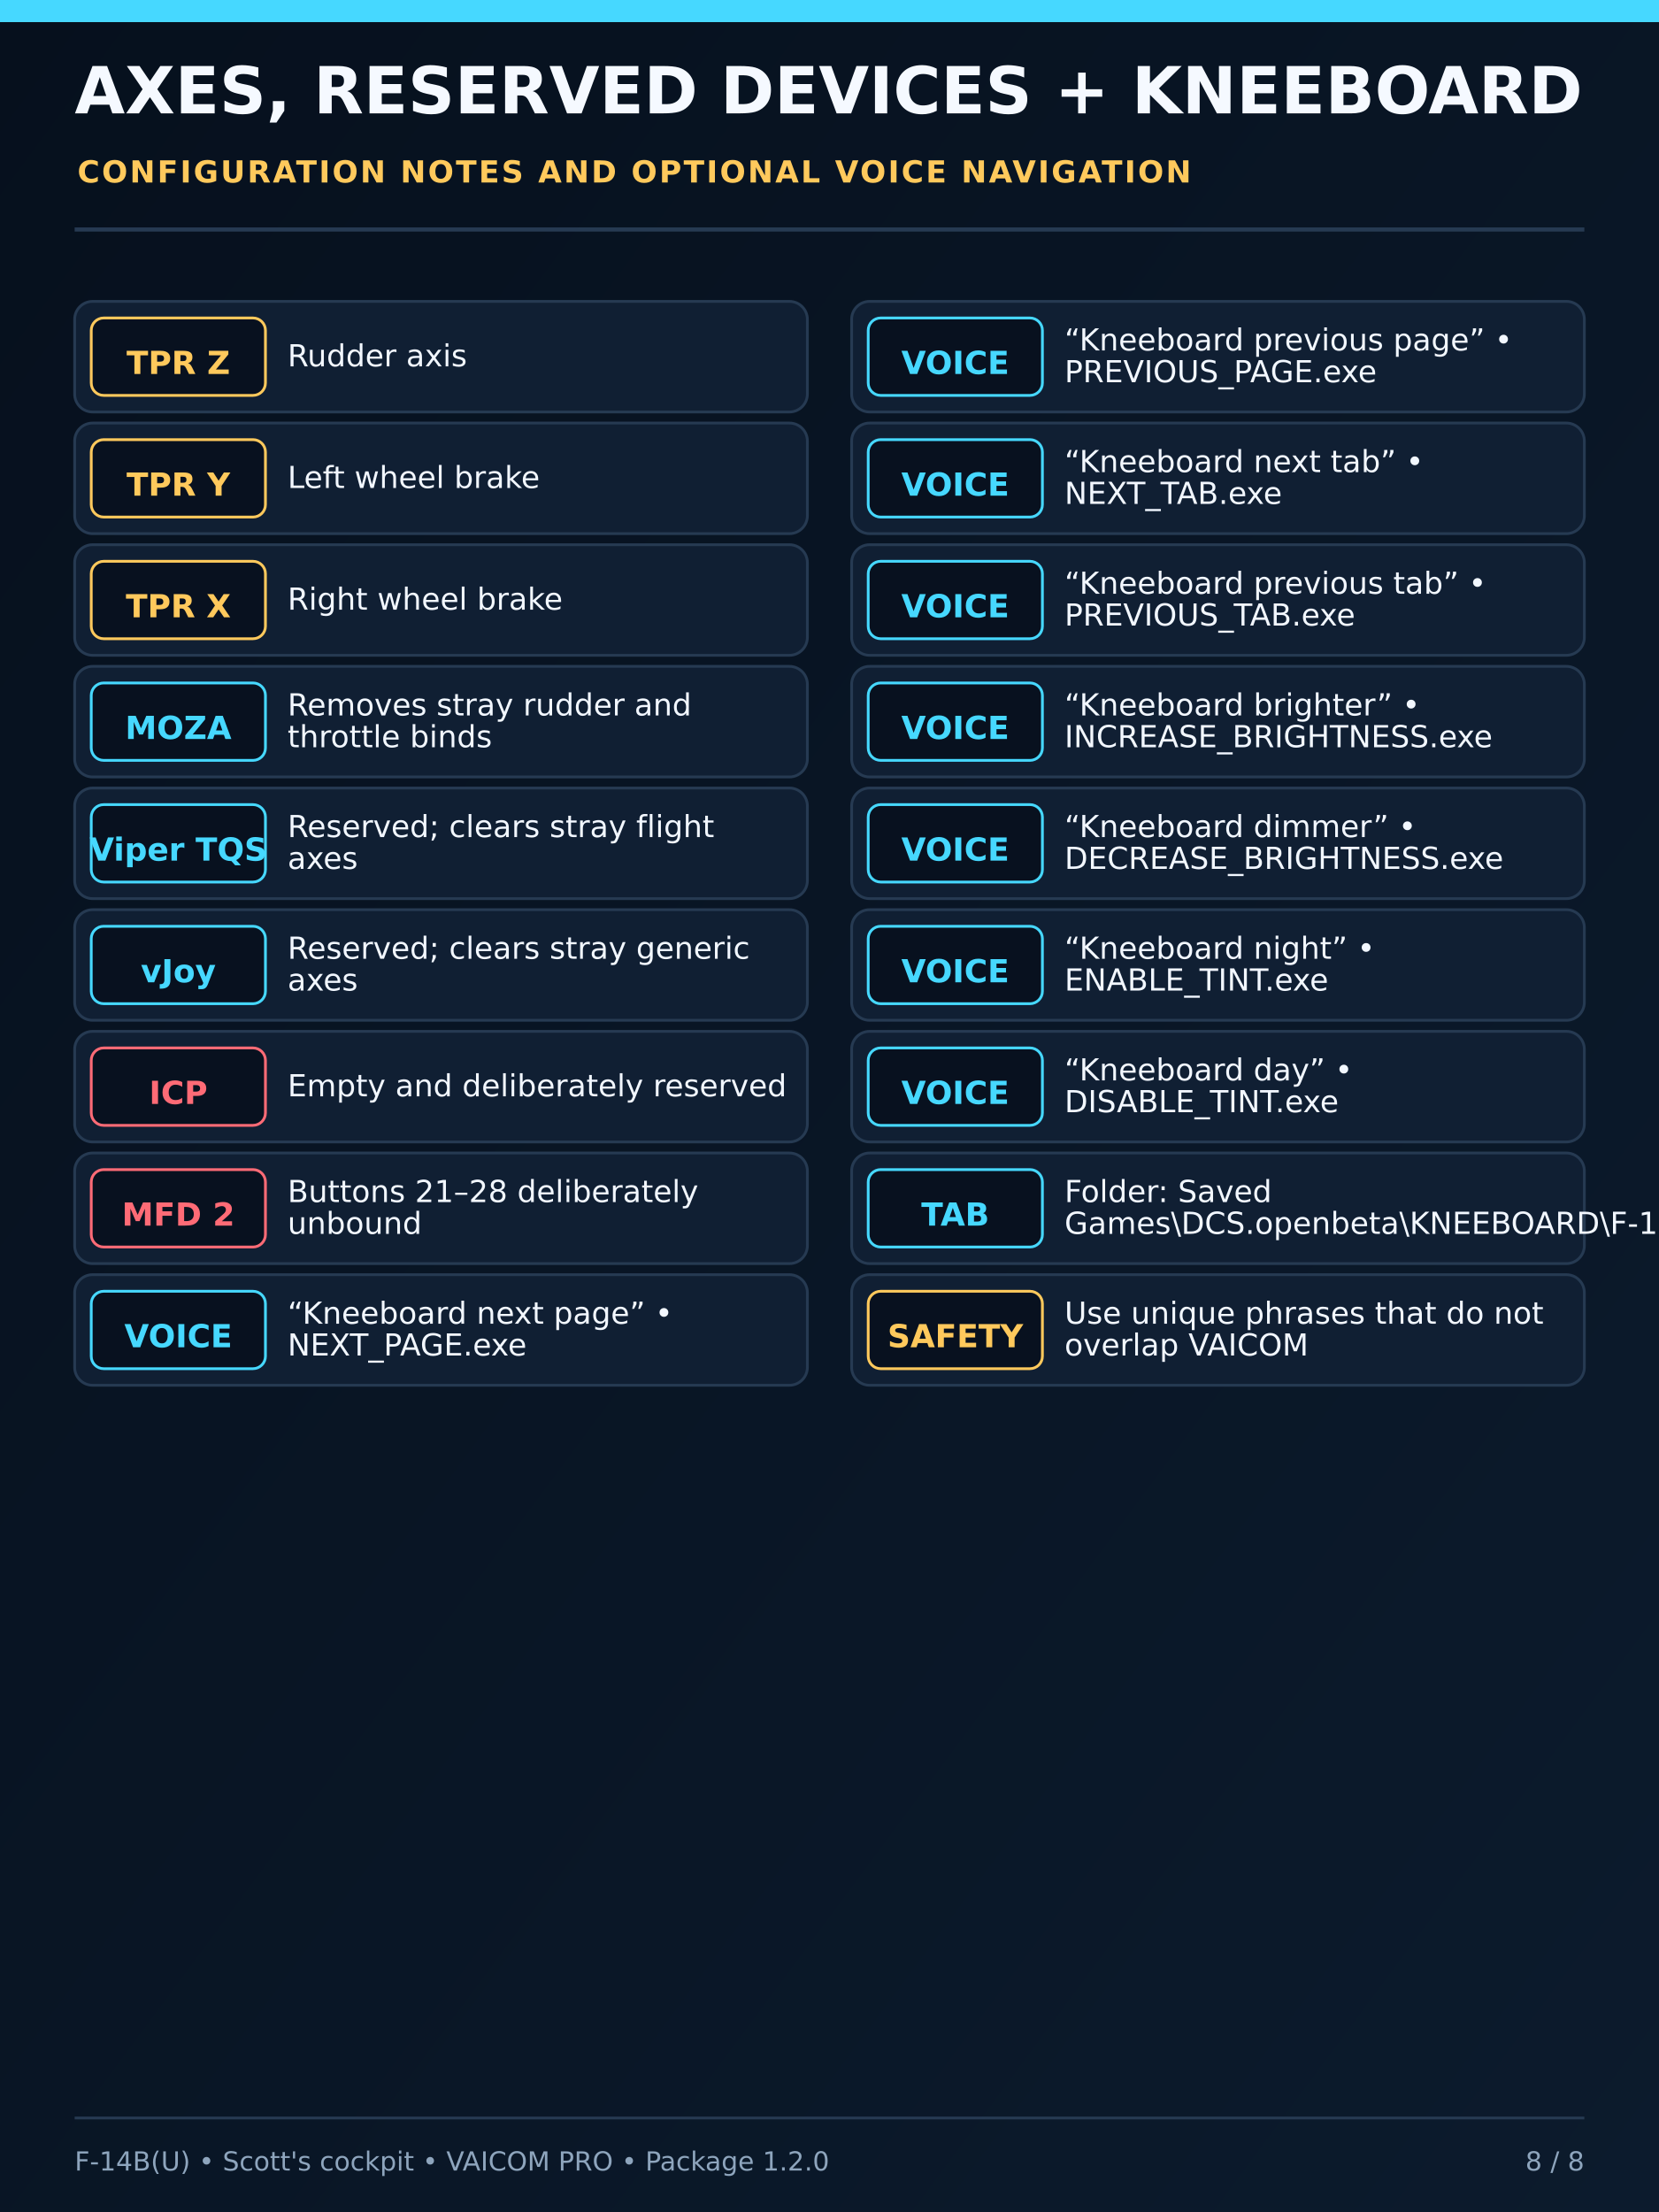
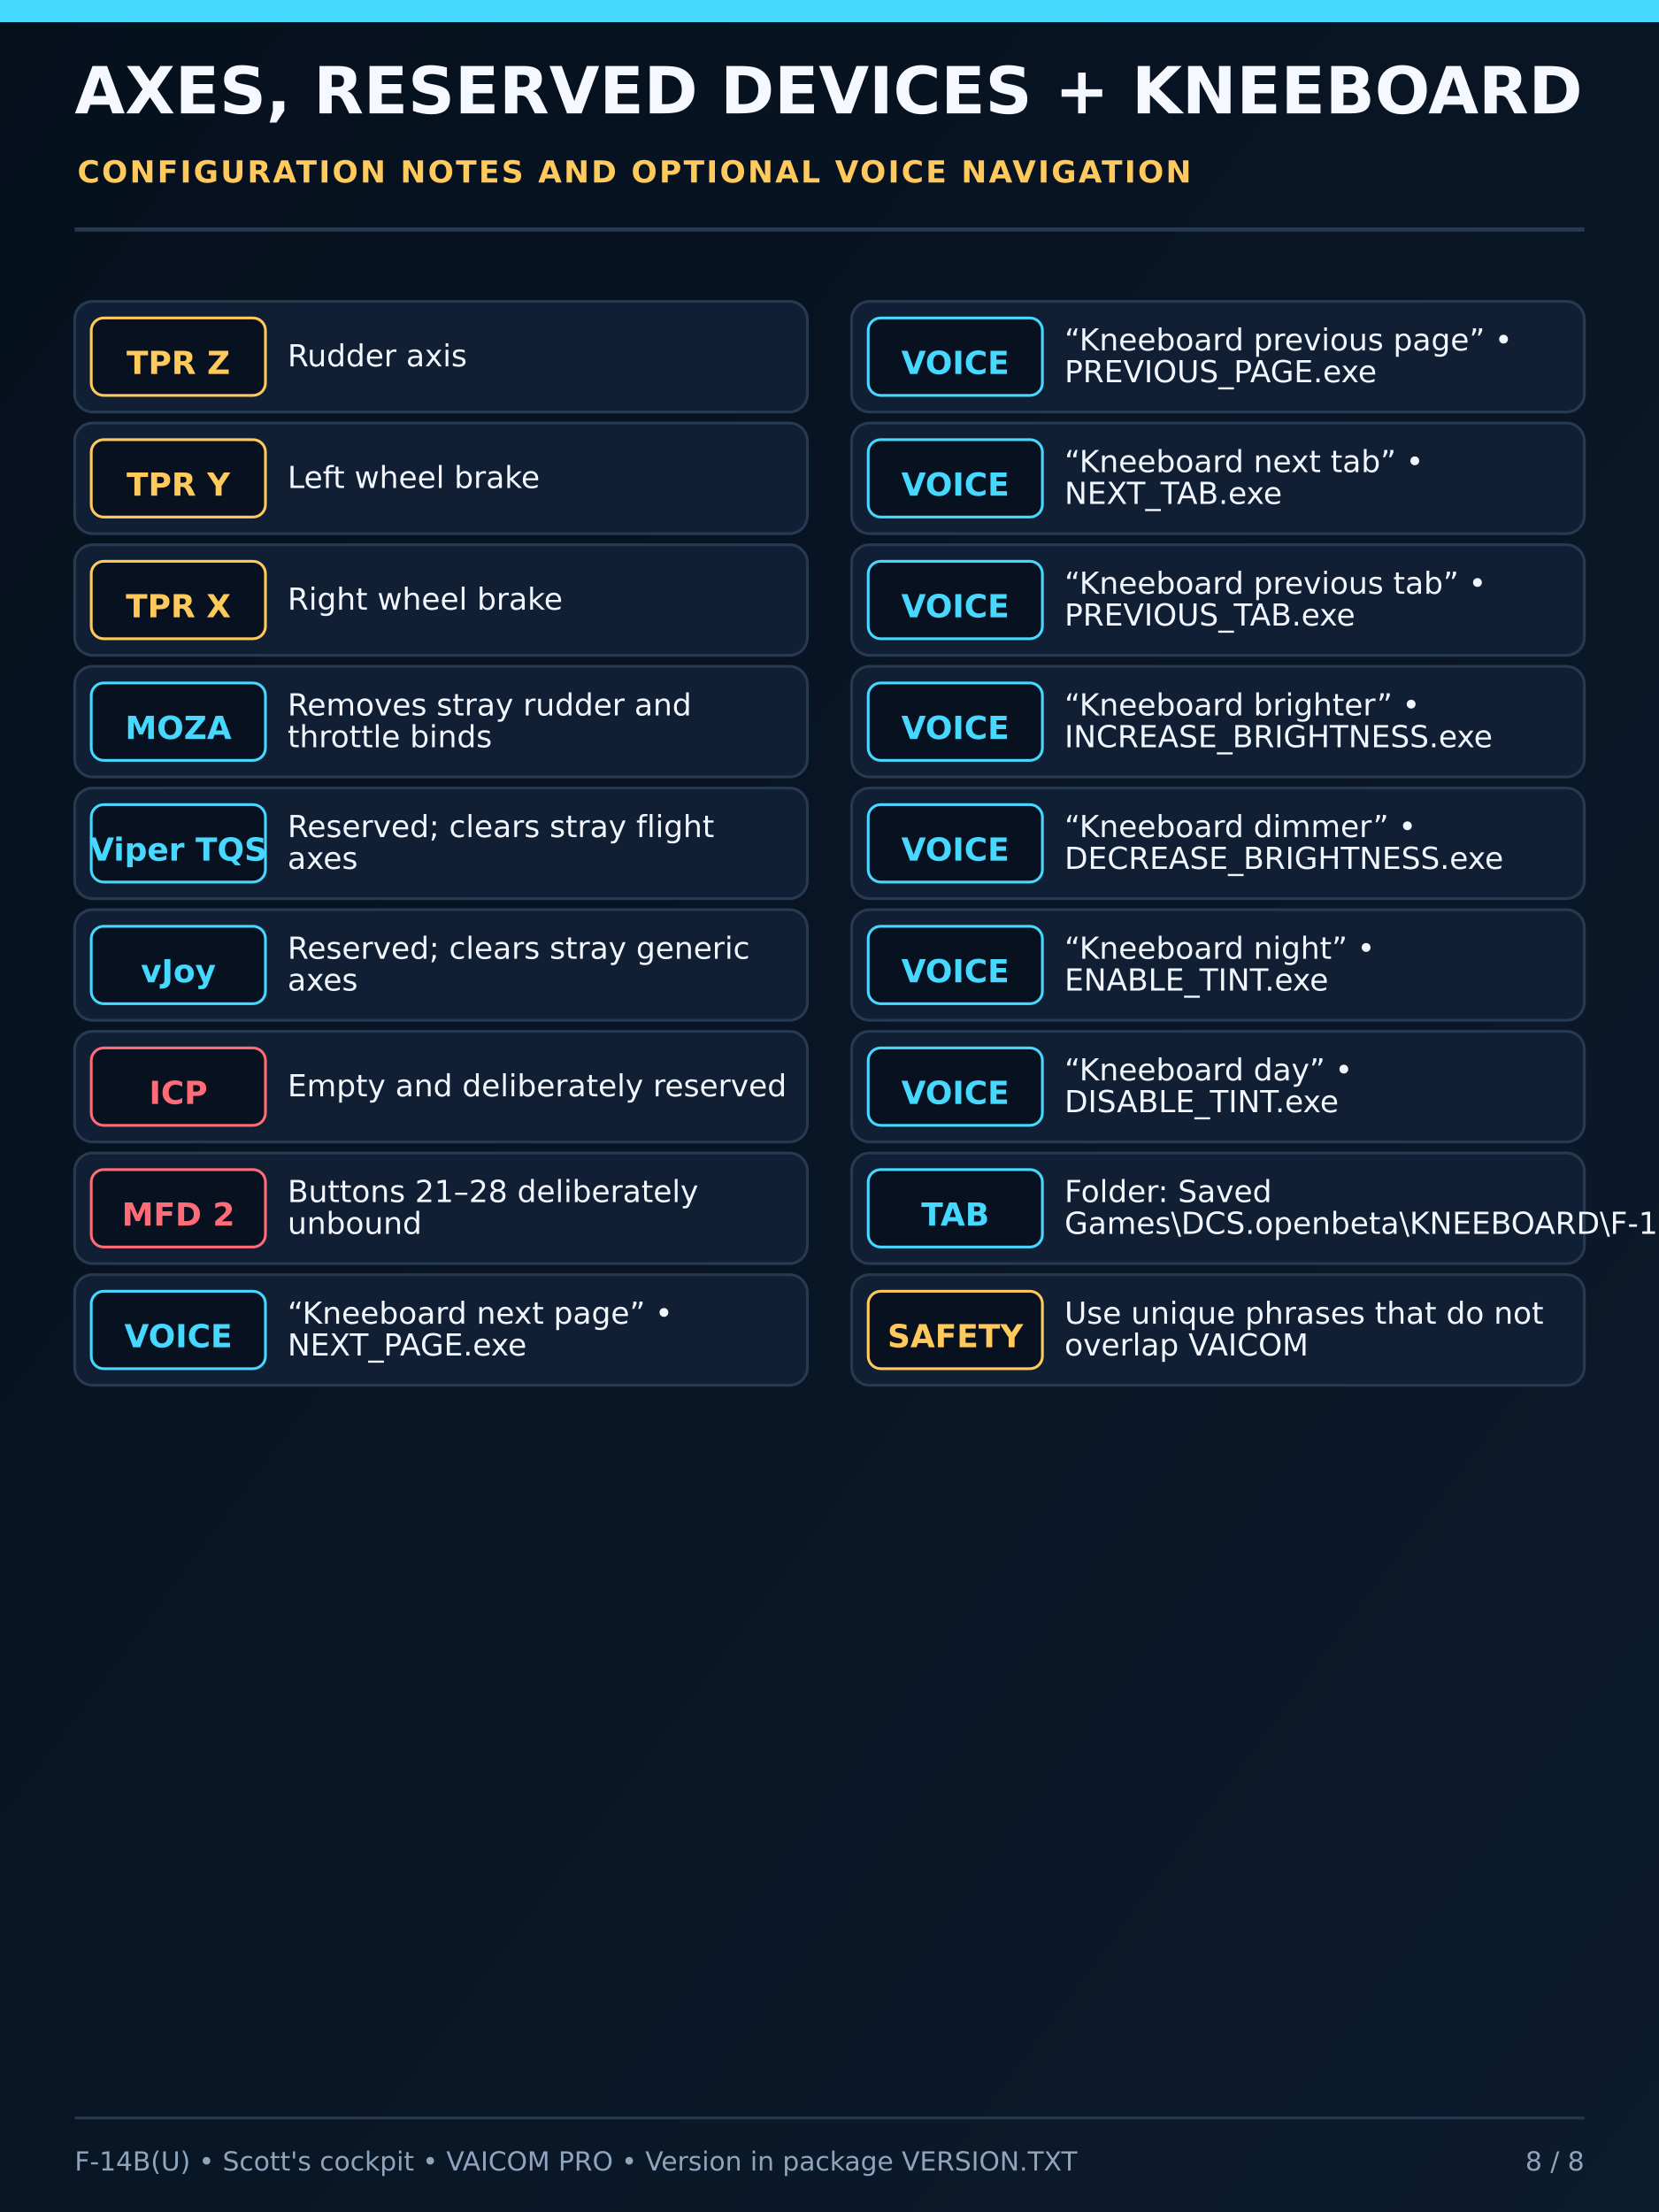
<svg xmlns="http://www.w3.org/2000/svg" width="1200" height="1600" viewBox="0 0 1200 1600">
  <defs>
    <linearGradient id="bg" x1="0" y1="0" x2="1" y2="1">
      <stop offset="0" stop-color="#06101d" />
      <stop offset="1" stop-color="#0c1b2d" />
    </linearGradient>
  </defs>
  <rect width="1200" height="1600" fill="url(#bg)" />
  <rect x="0" y="0" width="1200" height="16" fill="#46d8ff" />
  <text x="54" y="82" font-family="DejaVu Sans, Arial, sans-serif" font-size="47" font-weight="800" fill="#f5f9ff">AXES, RESERVED DEVICES + KNEEBOARD</text>
  <text x="56" y="132" font-family="DejaVu Sans, Arial, sans-serif" font-size="22" font-weight="700" letter-spacing="1.5" fill="#ffc95c">CONFIGURATION NOTES AND OPTIONAL VOICE NAVIGATION</text>
  <line x1="54" y1="166" x2="1146" y2="166" stroke="#263a52" stroke-width="3" />
  <g font-family="DejaVu Sans, Arial, sans-serif">
    <rect x="54" y="218" width="530" height="80" rx="13" fill="#101f33" stroke="#263a52" stroke-width="2" />
    <rect x="66" y="230" width="126" height="56" rx="9" fill="#08111f" stroke="#ffc95c" stroke-width="2" />
    <text x="129" y="264" text-anchor="middle" dominant-baseline="middle" font-size="23" font-weight="700" fill="#ffc95c">TPR Z</text>
    <text x="208" y="265" font-size="22" font-weight="500" fill="#f2f7ff">Rudder axis</text>
    <rect x="54" y="306" width="530" height="80" rx="13" fill="#101f33" stroke="#263a52" stroke-width="2" />
    <rect x="66" y="318" width="126" height="56" rx="9" fill="#08111f" stroke="#ffc95c" stroke-width="2" />
    <text x="129" y="352" text-anchor="middle" dominant-baseline="middle" font-size="23" font-weight="700" fill="#ffc95c">TPR Y</text>
    <text x="208" y="353" font-size="22" font-weight="500" fill="#f2f7ff">Left wheel brake</text>
    <rect x="54" y="394" width="530" height="80" rx="13" fill="#101f33" stroke="#263a52" stroke-width="2" />
    <rect x="66" y="406" width="126" height="56" rx="9" fill="#08111f" stroke="#ffc95c" stroke-width="2" />
    <text x="129" y="440" text-anchor="middle" dominant-baseline="middle" font-size="23" font-weight="700" fill="#ffc95c">TPR X</text>
    <text x="208" y="441" font-size="22" font-weight="500" fill="#f2f7ff">Right wheel brake</text>
    <rect x="54" y="482" width="530" height="80" rx="13" fill="#101f33" stroke="#263a52" stroke-width="2" />
    <rect x="66" y="494" width="126" height="56" rx="9" fill="#08111f" stroke="#46d8ff" stroke-width="2" />
    <text x="129" y="528" text-anchor="middle" dominant-baseline="middle" font-size="23" font-weight="700" fill="#46d8ff">MOZA</text>
    <text x="208" y="517.5" font-size="22" font-weight="500" fill="#f2f7ff">Removes stray rudder and</text>
    <text x="208" y="540.5" font-size="22" font-weight="500" fill="#f2f7ff">throttle binds</text>
    <rect x="54" y="570" width="530" height="80" rx="13" fill="#101f33" stroke="#263a52" stroke-width="2" />
    <rect x="66" y="582" width="126" height="56" rx="9" fill="#08111f" stroke="#46d8ff" stroke-width="2" />
    <text x="129" y="616" text-anchor="middle" dominant-baseline="middle" font-size="23" font-weight="700" fill="#46d8ff">Viper TQS</text>
    <text x="208" y="605.5" font-size="22" font-weight="500" fill="#f2f7ff">Reserved; clears stray flight</text>
    <text x="208" y="628.5" font-size="22" font-weight="500" fill="#f2f7ff">axes</text>
    <rect x="54" y="658" width="530" height="80" rx="13" fill="#101f33" stroke="#263a52" stroke-width="2" />
    <rect x="66" y="670" width="126" height="56" rx="9" fill="#08111f" stroke="#46d8ff" stroke-width="2" />
    <text x="129" y="704" text-anchor="middle" dominant-baseline="middle" font-size="23" font-weight="700" fill="#46d8ff">vJoy</text>
    <text x="208" y="693.5" font-size="22" font-weight="500" fill="#f2f7ff">Reserved; clears stray generic</text>
    <text x="208" y="716.5" font-size="22" font-weight="500" fill="#f2f7ff">axes</text>
    <rect x="54" y="746" width="530" height="80" rx="13" fill="#101f33" stroke="#263a52" stroke-width="2" />
    <rect x="66" y="758" width="126" height="56" rx="9" fill="#08111f" stroke="#ff6b76" stroke-width="2" />
    <text x="129" y="792" text-anchor="middle" dominant-baseline="middle" font-size="23" font-weight="700" fill="#ff6b76">ICP</text>
    <text x="208" y="793" font-size="22" font-weight="500" fill="#f2f7ff">Empty and deliberately reserved</text>
    <rect x="54" y="834" width="530" height="80" rx="13" fill="#101f33" stroke="#263a52" stroke-width="2" />
    <rect x="66" y="846" width="126" height="56" rx="9" fill="#08111f" stroke="#ff6b76" stroke-width="2" />
    <text x="129" y="880" text-anchor="middle" dominant-baseline="middle" font-size="23" font-weight="700" fill="#ff6b76">MFD 2</text>
    <text x="208" y="869.5" font-size="22" font-weight="500" fill="#f2f7ff">Buttons 21–28 deliberately</text>
    <text x="208" y="892.5" font-size="22" font-weight="500" fill="#f2f7ff">unbound</text>
    <rect x="54" y="922" width="530" height="80" rx="13" fill="#101f33" stroke="#263a52" stroke-width="2" />
    <rect x="66" y="934" width="126" height="56" rx="9" fill="#08111f" stroke="#46d8ff" stroke-width="2" />
    <text x="129" y="968" text-anchor="middle" dominant-baseline="middle" font-size="23" font-weight="700" fill="#46d8ff">VOICE</text>
    <text x="208" y="957.5" font-size="22" font-weight="500" fill="#f2f7ff">“Kneeboard next page” •</text>
    <text x="208" y="980.5" font-size="22" font-weight="500" fill="#f2f7ff">NEXT_PAGE.exe</text>
    <rect x="616" y="218" width="530" height="80" rx="13" fill="#101f33" stroke="#263a52" stroke-width="2" />
    <rect x="628" y="230" width="126" height="56" rx="9" fill="#08111f" stroke="#46d8ff" stroke-width="2" />
    <text x="691" y="264" text-anchor="middle" dominant-baseline="middle" font-size="23" font-weight="700" fill="#46d8ff">VOICE</text>
    <text x="770" y="253.5" font-size="22" font-weight="500" fill="#f2f7ff">“Kneeboard previous page” •</text>
    <text x="770" y="276.5" font-size="22" font-weight="500" fill="#f2f7ff">PREVIOUS_PAGE.exe</text>
    <rect x="616" y="306" width="530" height="80" rx="13" fill="#101f33" stroke="#263a52" stroke-width="2" />
    <rect x="628" y="318" width="126" height="56" rx="9" fill="#08111f" stroke="#46d8ff" stroke-width="2" />
    <text x="691" y="352" text-anchor="middle" dominant-baseline="middle" font-size="23" font-weight="700" fill="#46d8ff">VOICE</text>
    <text x="770" y="341.5" font-size="22" font-weight="500" fill="#f2f7ff">“Kneeboard next tab” •</text>
    <text x="770" y="364.5" font-size="22" font-weight="500" fill="#f2f7ff">NEXT_TAB.exe</text>
    <rect x="616" y="394" width="530" height="80" rx="13" fill="#101f33" stroke="#263a52" stroke-width="2" />
    <rect x="628" y="406" width="126" height="56" rx="9" fill="#08111f" stroke="#46d8ff" stroke-width="2" />
    <text x="691" y="440" text-anchor="middle" dominant-baseline="middle" font-size="23" font-weight="700" fill="#46d8ff">VOICE</text>
    <text x="770" y="429.5" font-size="22" font-weight="500" fill="#f2f7ff">“Kneeboard previous tab” •</text>
    <text x="770" y="452.5" font-size="22" font-weight="500" fill="#f2f7ff">PREVIOUS_TAB.exe</text>
    <rect x="616" y="482" width="530" height="80" rx="13" fill="#101f33" stroke="#263a52" stroke-width="2" />
    <rect x="628" y="494" width="126" height="56" rx="9" fill="#08111f" stroke="#46d8ff" stroke-width="2" />
    <text x="691" y="528" text-anchor="middle" dominant-baseline="middle" font-size="23" font-weight="700" fill="#46d8ff">VOICE</text>
    <text x="770" y="517.5" font-size="22" font-weight="500" fill="#f2f7ff">“Kneeboard brighter” •</text>
    <text x="770" y="540.5" font-size="22" font-weight="500" fill="#f2f7ff">INCREASE_BRIGHTNESS.exe</text>
    <rect x="616" y="570" width="530" height="80" rx="13" fill="#101f33" stroke="#263a52" stroke-width="2" />
    <rect x="628" y="582" width="126" height="56" rx="9" fill="#08111f" stroke="#46d8ff" stroke-width="2" />
    <text x="691" y="616" text-anchor="middle" dominant-baseline="middle" font-size="23" font-weight="700" fill="#46d8ff">VOICE</text>
    <text x="770" y="605.5" font-size="22" font-weight="500" fill="#f2f7ff">“Kneeboard dimmer” •</text>
    <text x="770" y="628.5" font-size="22" font-weight="500" fill="#f2f7ff">DECREASE_BRIGHTNESS.exe</text>
    <rect x="616" y="658" width="530" height="80" rx="13" fill="#101f33" stroke="#263a52" stroke-width="2" />
    <rect x="628" y="670" width="126" height="56" rx="9" fill="#08111f" stroke="#46d8ff" stroke-width="2" />
    <text x="691" y="704" text-anchor="middle" dominant-baseline="middle" font-size="23" font-weight="700" fill="#46d8ff">VOICE</text>
    <text x="770" y="693.5" font-size="22" font-weight="500" fill="#f2f7ff">“Kneeboard night” •</text>
    <text x="770" y="716.5" font-size="22" font-weight="500" fill="#f2f7ff">ENABLE_TINT.exe</text>
    <rect x="616" y="746" width="530" height="80" rx="13" fill="#101f33" stroke="#263a52" stroke-width="2" />
    <rect x="628" y="758" width="126" height="56" rx="9" fill="#08111f" stroke="#46d8ff" stroke-width="2" />
    <text x="691" y="792" text-anchor="middle" dominant-baseline="middle" font-size="23" font-weight="700" fill="#46d8ff">VOICE</text>
    <text x="770" y="781.5" font-size="22" font-weight="500" fill="#f2f7ff">“Kneeboard day” •</text>
    <text x="770" y="804.5" font-size="22" font-weight="500" fill="#f2f7ff">DISABLE_TINT.exe</text>
    <rect x="616" y="834" width="530" height="80" rx="13" fill="#101f33" stroke="#263a52" stroke-width="2" />
    <rect x="628" y="846" width="126" height="56" rx="9" fill="#08111f" stroke="#46d8ff" stroke-width="2" />
    <text x="691" y="880" text-anchor="middle" dominant-baseline="middle" font-size="23" font-weight="700" fill="#46d8ff">TAB</text>
    <text x="770" y="869.5" font-size="22" font-weight="500" fill="#f2f7ff">Folder: Saved</text>
    <text x="770" y="892.5" font-size="22" font-weight="500" fill="#f2f7ff">Games\DCS.openbeta\KNEEBOARD\F-14BU</text>
    <rect x="616" y="922" width="530" height="80" rx="13" fill="#101f33" stroke="#263a52" stroke-width="2" />
    <rect x="628" y="934" width="126" height="56" rx="9" fill="#08111f" stroke="#ffc95c" stroke-width="2" />
    <text x="691" y="968" text-anchor="middle" dominant-baseline="middle" font-size="23" font-weight="700" fill="#ffc95c">SAFETY</text>
    <text x="770" y="957.5" font-size="22" font-weight="500" fill="#f2f7ff">Use unique phrases that do not</text>
    <text x="770" y="980.5" font-size="22" font-weight="500" fill="#f2f7ff">overlap VAICOM</text>
  </g>
  <line x1="54" y1="1532" x2="1146" y2="1532" stroke="#263a52" stroke-width="2" />
-   <text x="54" y="1570" font-family="DejaVu Sans, Arial, sans-serif" font-size="19" fill="#8ea5bd">F-14B(U) • Scott's cockpit • VAICOM PRO • Package 1.2.0</text>
+   <text x="54" y="1570" font-family="DejaVu Sans, Arial, sans-serif" font-size="19" fill="#8ea5bd">F-14B(U) • Scott's cockpit • VAICOM PRO • Version in package VERSION.TXT</text>
  <text x="1146" y="1570" text-anchor="end" font-family="DejaVu Sans, Arial, sans-serif" font-size="19" fill="#8ea5bd">8 / 8</text>
</svg>
